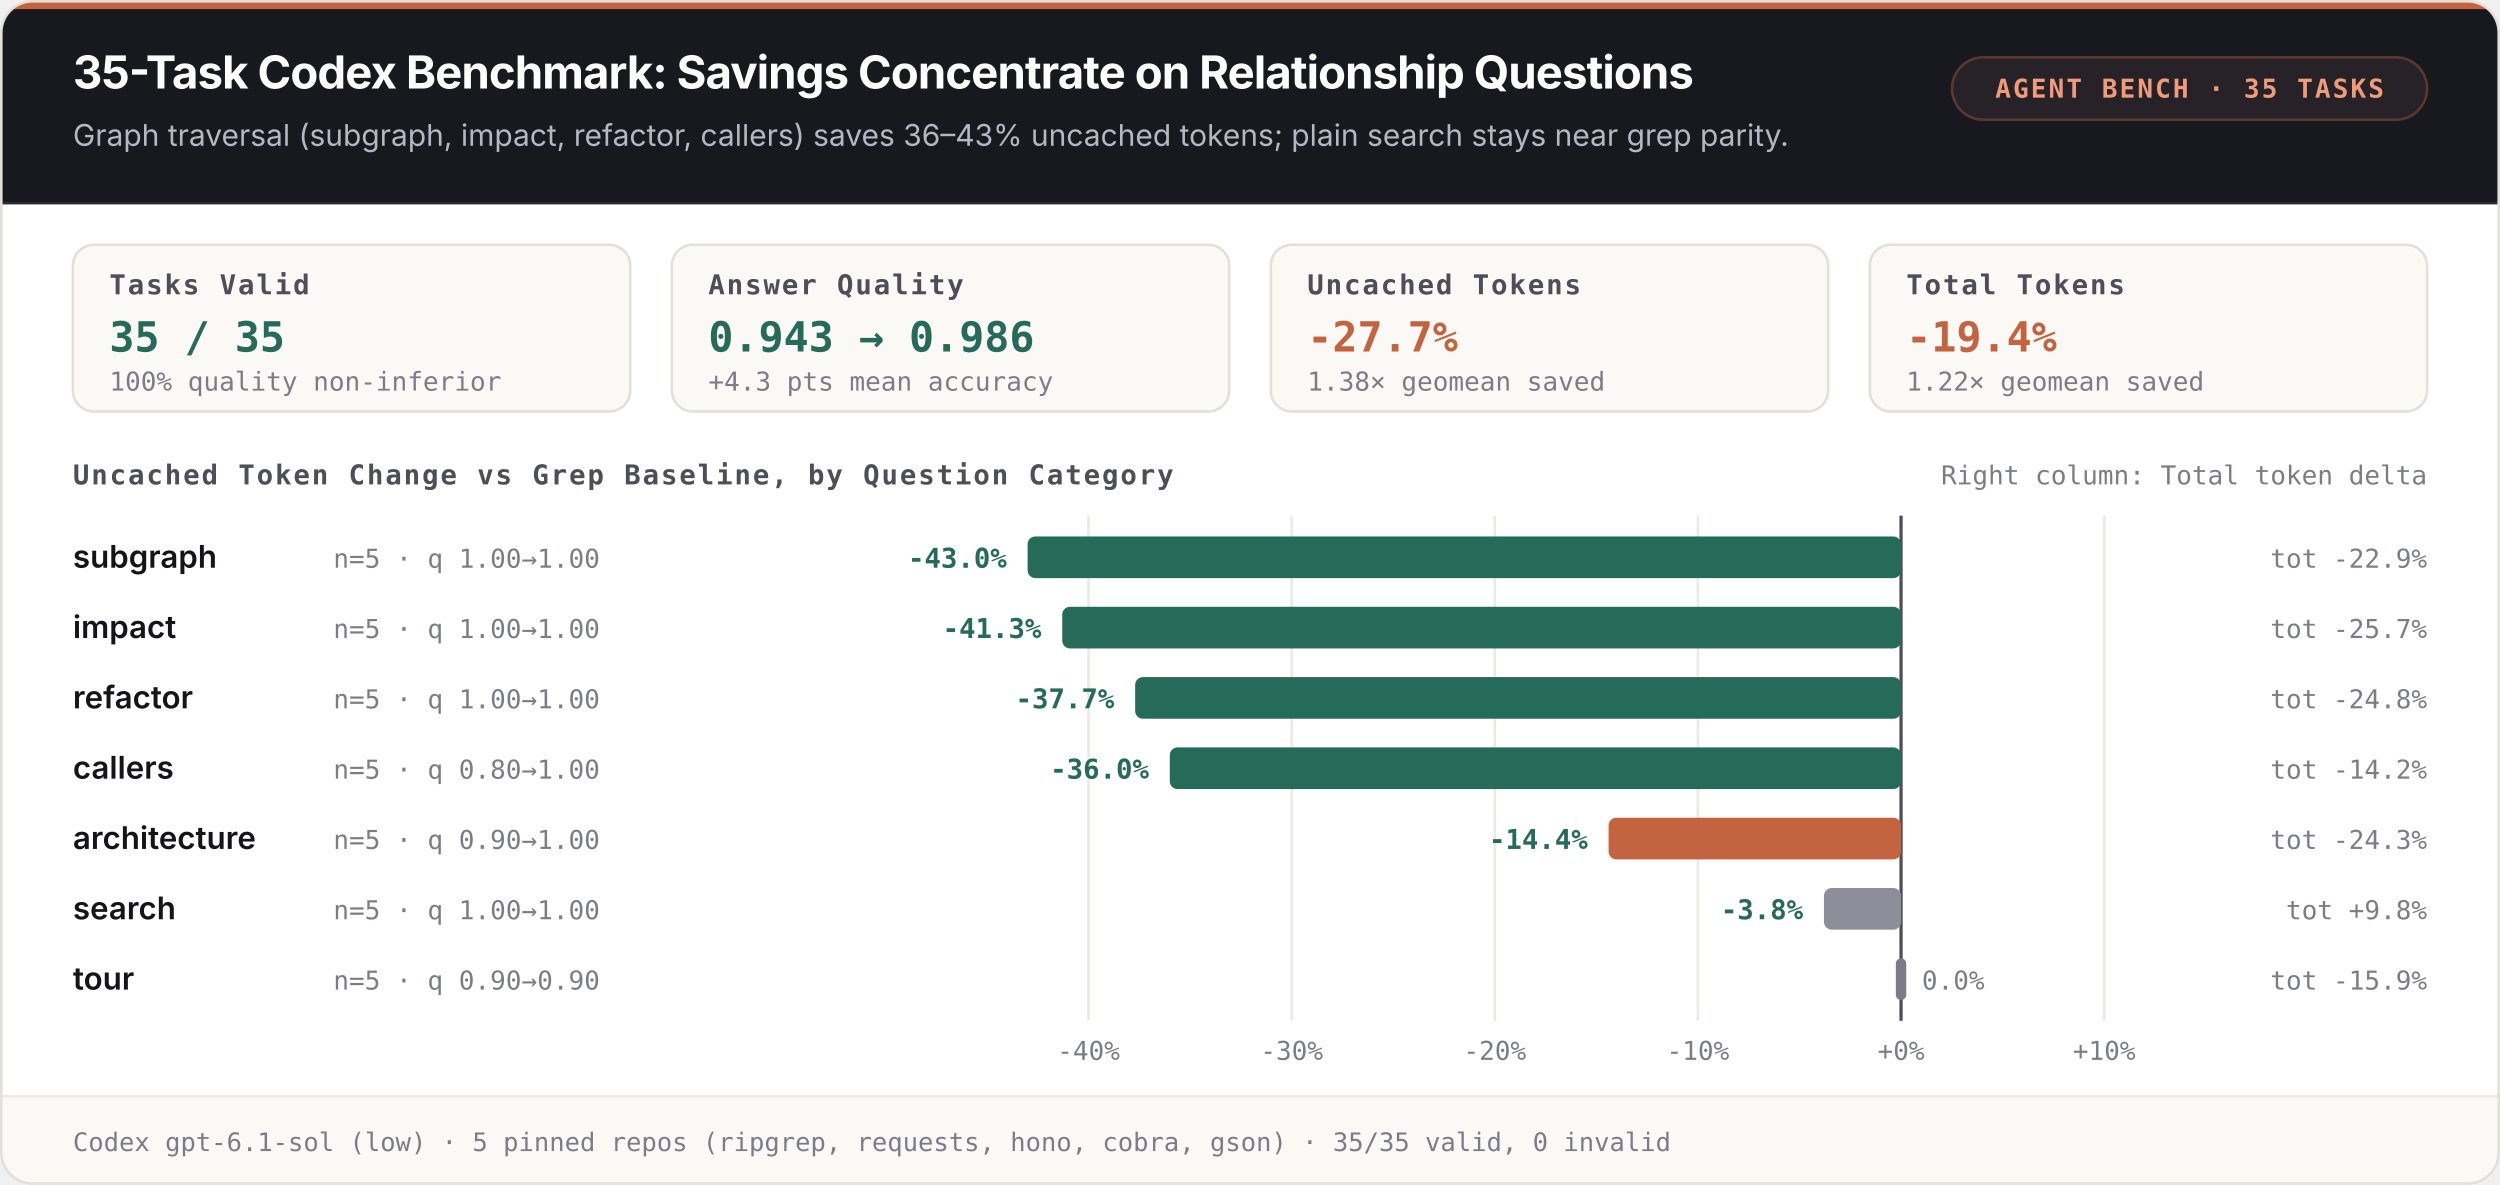
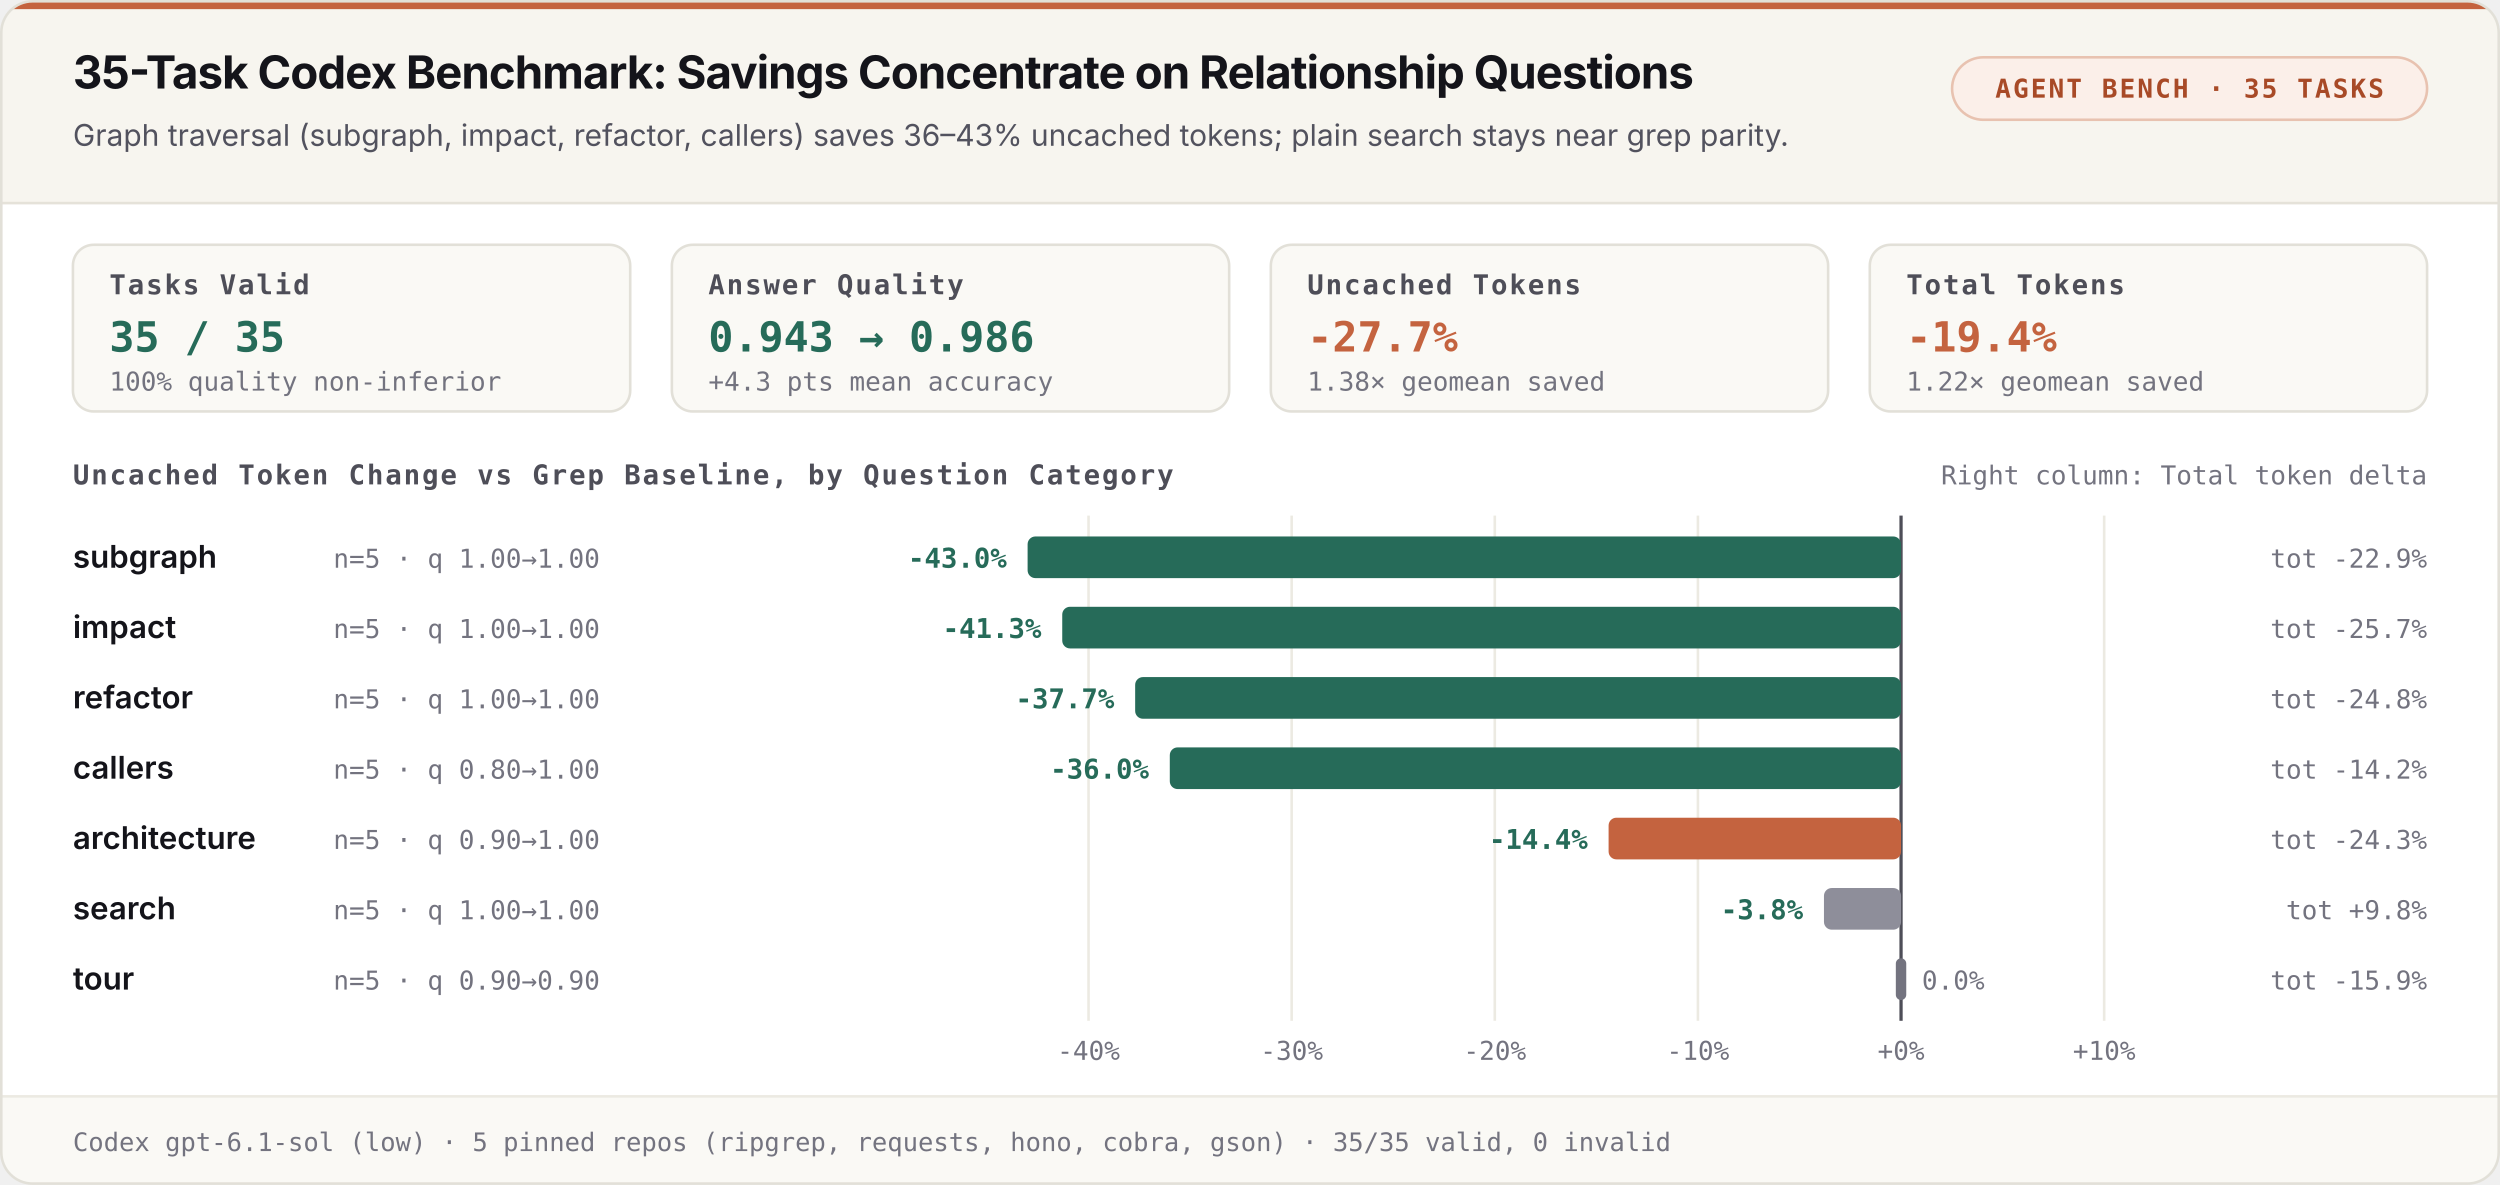
<svg xmlns="http://www.w3.org/2000/svg" viewBox="0 0 960 455" width="960" height="455" role="img" aria-label="35-Task Codex Benchmark: Savings Concentrate on Relationship Questions">
  <defs>
    <clipPath id="clip-codex-actions">
      <rect x="0.5" y="0.5" width="959" height="454" rx="12" />
    </clipPath>
  </defs>
  <style>
-     .t-title { font-family: 'Space Grotesk', -apple-system, BlinkMacSystemFont, 'Segoe UI', system-ui, sans-serif; font-size: 17.5px; font-weight: 700; fill: #FCFCFA; letter-spacing: -0.02em; }
-     .t-sub { font-family: 'Space Grotesk', -apple-system, BlinkMacSystemFont, 'Segoe UI', system-ui, sans-serif; font-size: 11.5px; fill: #B6B6C4; }
-     .t-pill { font-family: 'IBM Plex Mono', ui-monospace, 'SF Mono', Menlo, Consolas, monospace; font-size: 10px; font-weight: 600; fill: #F09B7A; letter-spacing: 0.08em; }
+     .t-title { font-family: 'Space Grotesk', -apple-system, BlinkMacSystemFont, 'Segoe UI', system-ui, sans-serif; font-size: 17.5px; font-weight: 700; fill: #14141A; letter-spacing: -0.02em; }
+     .t-sub { font-family: 'Space Grotesk', -apple-system, BlinkMacSystemFont, 'Segoe UI', system-ui, sans-serif; font-size: 11.5px; fill: #52525E; }
+     .t-pill { font-family: 'IBM Plex Mono', ui-monospace, 'SF Mono', Menlo, Consolas, monospace; font-size: 10px; font-weight: 600; fill: #A84A27; letter-spacing: 0.08em; }
    .t-sec { font-family: 'IBM Plex Mono', ui-monospace, 'SF Mono', Menlo, Consolas, monospace; font-size: 10.5px; font-weight: 700; fill: #4E4E58; letter-spacing: 0.07em; text-transform: uppercase; }
-     .t-sec-sub { font-family: 'Space Grotesk', -apple-system, BlinkMacSystemFont, 'Segoe UI', system-ui, sans-serif; font-size: 11px; fill: #7C7C88; }
+     .t-sec-sub { font-family: 'Space Grotesk', -apple-system, BlinkMacSystemFont, 'Segoe UI', system-ui, sans-serif; font-size: 11px; fill: #73737F; }
    .t-lbl { font-family: 'Space Grotesk', -apple-system, BlinkMacSystemFont, 'Segoe UI', system-ui, sans-serif; font-size: 12px; font-weight: 600; fill: #14141A; }
    .t-lbl2 { font-family: 'IBM Plex Mono', ui-monospace, 'SF Mono', Menlo, Consolas, monospace; font-size: 10.5px; fill: #4E4E58; }
    .t-val { font-family: 'IBM Plex Mono', ui-monospace, 'SF Mono', Menlo, Consolas, monospace; font-size: 10.5px; font-weight: 600; fill: #14141A; }
    .t-val-b { font-family: 'IBM Plex Mono', ui-monospace, 'SF Mono', Menlo, Consolas, monospace; font-size: 10.5px; font-weight: 700; fill: #C4633F; }
    .t-val-g { font-family: 'IBM Plex Mono', ui-monospace, 'SF Mono', Menlo, Consolas, monospace; font-size: 10.5px; font-weight: 700; fill: #266B59; }
-     .t-axis { font-family: 'IBM Plex Mono', ui-monospace, 'SF Mono', Menlo, Consolas, monospace; font-size: 10px; fill: #7C7C88; }
-     .t-foot { font-family: 'IBM Plex Mono', ui-monospace, 'SF Mono', Menlo, Consolas, monospace; font-size: 9.8px; fill: #7C7C88; }
+     .t-axis { font-family: 'IBM Plex Mono', ui-monospace, 'SF Mono', Menlo, Consolas, monospace; font-size: 10px; fill: #73737F; }
+     .t-foot { font-family: 'IBM Plex Mono', ui-monospace, 'SF Mono', Menlo, Consolas, monospace; font-size: 9.8px; fill: #73737F; }
    .t-chip { font-family: 'IBM Plex Mono', ui-monospace, 'SF Mono', Menlo, Consolas, monospace; font-size: 9.5px; font-weight: 600; }
  </style>
  <g clip-path="url(#clip-codex-actions)">
    <rect x="0" y="0" width="960" height="455" fill="#FFFFFF" />
-     <rect x="0" y="0" width="960" height="78" fill="#18181F" />
+     <rect x="0" y="0" width="960" height="78" fill="#F7F5EF" />
    <rect x="0" y="0" width="960" height="3.5" fill="#C4633F" />
-     <line x1="0" y1="78" x2="960" y2="78" stroke="#2A2A36" stroke-width="1" />
+     <line x1="0" y1="78" x2="960" y2="78" stroke="#E5E2D9" stroke-width="1" />
    <text x="28" y="34" class="t-title">35-Task Codex Benchmark: Savings Concentrate on Relationship Questions</text>
    <text x="28" y="56" class="t-sub">Graph traversal (subgraph, impact, refactor, callers) saves 36–43% uncached tokens; plain search stays near grep parity.</text>
-     <rect x="749.6" y="22" width="182.4" height="24" rx="12" fill="#262228" stroke="#5A382E" stroke-width="1" />
+     <rect x="749.6" y="22" width="182.4" height="24" rx="12" fill="#FBEFE9" stroke="#E8C2B0" stroke-width="1" />
    <text x="840.8" y="37.5" text-anchor="middle" class="t-pill">AGENT BENCH · 35 TASKS</text>
    <rect x="28" y="94" width="214" height="64" rx="8" fill="#FAF9F5" stroke="#E2E0D8" />
    <text x="42" y="113" class="t-sec">Tasks Valid</text>
    <text x="42" y="135" font-family="'IBM Plex Mono', ui-monospace, 'SF Mono', Menlo, Consolas, monospace" font-size="16" font-weight="700" fill="#266B59">35 / 35</text>
    <text x="42" y="150" class="t-axis">100% quality non-inferior</text>
    <rect x="258" y="94" width="214" height="64" rx="8" fill="#FAF9F5" stroke="#E2E0D8" />
    <text x="272" y="113" class="t-sec">Answer Quality</text>
    <text x="272" y="135" font-family="'IBM Plex Mono', ui-monospace, 'SF Mono', Menlo, Consolas, monospace" font-size="16" font-weight="700" fill="#266B59">0.943 → 0.986</text>
    <text x="272" y="150" class="t-axis">+4.3 pts mean accuracy</text>
    <rect x="488" y="94" width="214" height="64" rx="8" fill="#FAF9F5" stroke="#E2E0D8" />
    <text x="502" y="113" class="t-sec">Uncached Tokens</text>
    <text x="502" y="135" font-family="'IBM Plex Mono', ui-monospace, 'SF Mono', Menlo, Consolas, monospace" font-size="16" font-weight="700" fill="#C4633F">-27.7%</text>
    <text x="502" y="150" class="t-axis">1.38× geomean saved</text>
    <rect x="718" y="94" width="214" height="64" rx="8" fill="#FAF9F5" stroke="#E2E0D8" />
    <text x="732" y="113" class="t-sec">Total Tokens</text>
    <text x="732" y="135" font-family="'IBM Plex Mono', ui-monospace, 'SF Mono', Menlo, Consolas, monospace" font-size="16" font-weight="700" fill="#C4633F">-19.4%</text>
    <text x="732" y="150" class="t-axis">1.22× geomean saved</text>
    <text x="28" y="186" class="t-sec">Uncached Token Change vs Grep Baseline, by Question Category</text>
    <text x="932" y="186" text-anchor="end" class="t-axis">Right column: Total token delta</text>
    <line x1="418.0" y1="198" x2="418.0" y2="392" stroke="#ECEAE2" stroke-width="1.0" />
    <text x="418.0" y="407" text-anchor="middle" class="t-axis">-40%</text>
    <line x1="496.0" y1="198" x2="496.0" y2="392" stroke="#ECEAE2" stroke-width="1.0" />
    <text x="496.0" y="407" text-anchor="middle" class="t-axis">-30%</text>
    <line x1="574.0" y1="198" x2="574.0" y2="392" stroke="#ECEAE2" stroke-width="1.0" />
    <text x="574.0" y="407" text-anchor="middle" class="t-axis">-20%</text>
    <line x1="652.0" y1="198" x2="652.0" y2="392" stroke="#ECEAE2" stroke-width="1.0" />
    <text x="652.0" y="407" text-anchor="middle" class="t-axis">-10%</text>
    <line x1="730.0" y1="198" x2="730.0" y2="392" stroke="#4E4E58" stroke-width="1.25" />
    <text x="730.0" y="407" text-anchor="middle" class="t-axis">+0%</text>
    <line x1="808.0" y1="198" x2="808.0" y2="392" stroke="#ECEAE2" stroke-width="1.0" />
    <text x="808.0" y="407" text-anchor="middle" class="t-axis">+10%</text>
    <text x="28" y="218" class="t-lbl">subgraph</text>
    <text x="128" y="218" class="t-axis">n=5 · q 1.00→1.00</text>
    <rect x="394.6" y="206" width="335.4" height="16" rx="3" fill="#266B59" />
    <text x="386.6" y="218" text-anchor="end" class="t-val-g">-43.0%</text>
    <text x="932" y="218" text-anchor="end" class="t-axis">tot -22.9%</text>
    <text x="28" y="245" class="t-lbl">impact</text>
    <text x="128" y="245" class="t-axis">n=5 · q 1.00→1.00</text>
    <rect x="407.9" y="233" width="322.1" height="16" rx="3" fill="#266B59" />
    <text x="399.9" y="245" text-anchor="end" class="t-val-g">-41.3%</text>
    <text x="932" y="245" text-anchor="end" class="t-axis">tot -25.7%</text>
    <text x="28" y="272" class="t-lbl">refactor</text>
    <text x="128" y="272" class="t-axis">n=5 · q 1.00→1.00</text>
    <rect x="435.9" y="260" width="294.1" height="16" rx="3" fill="#266B59" />
    <text x="427.9" y="272" text-anchor="end" class="t-val-g">-37.7%</text>
    <text x="932" y="272" text-anchor="end" class="t-axis">tot -24.8%</text>
    <text x="28" y="299" class="t-lbl">callers</text>
    <text x="128" y="299" class="t-axis">n=5 · q 0.80→1.00</text>
    <rect x="449.2" y="287" width="280.8" height="16" rx="3" fill="#266B59" />
    <text x="441.2" y="299" text-anchor="end" class="t-val-g">-36.0%</text>
    <text x="932" y="299" text-anchor="end" class="t-axis">tot -14.2%</text>
    <text x="28" y="326" class="t-lbl">architecture</text>
    <text x="128" y="326" class="t-axis">n=5 · q 0.90→1.00</text>
    <rect x="617.7" y="314" width="112.3" height="16" rx="3" fill="#C4633F" />
    <text x="609.7" y="326" text-anchor="end" class="t-val-g">-14.4%</text>
    <text x="932" y="326" text-anchor="end" class="t-axis">tot -24.3%</text>
    <text x="28" y="353" class="t-lbl">search</text>
    <text x="128" y="353" class="t-axis">n=5 · q 1.00→1.00</text>
    <rect x="700.4" y="341" width="29.6" height="16" rx="3" fill="#8E8E9A" />
    <text x="692.4" y="353" text-anchor="end" class="t-val-g">-3.8%</text>
    <text x="932" y="353" text-anchor="end" class="t-axis">tot +9.8%</text>
    <text x="28" y="380" class="t-lbl">tour</text>
    <text x="128" y="380" class="t-axis">n=5 · q 0.90→0.90</text>
-     <rect x="728.0" y="368" width="4" height="16" rx="2" fill="#7C7C88" />
+     <rect x="728.0" y="368" width="4" height="16" rx="2" fill="#73737F" />
    <text x="738.0" y="380" class="t-axis">0.0%</text>
    <text x="932" y="380" text-anchor="end" class="t-axis">tot -15.9%</text>
    <rect x="0" y="421" width="960" height="34" fill="#FAF9F5" />
    <line x1="0" y1="421" x2="960" y2="421" stroke="#ECEAE2" stroke-width="1" />
    <text x="28" y="442" class="t-foot">Codex gpt-6.1-sol (low) · 5 pinned repos (ripgrep, requests, hono, cobra, gson) · 35/35 valid, 0 invalid</text>
  </g>
  <rect x="0.5" y="0.5" width="959" height="454" rx="12" fill="none" stroke="#E2E0D8" stroke-width="1" />
</svg>
